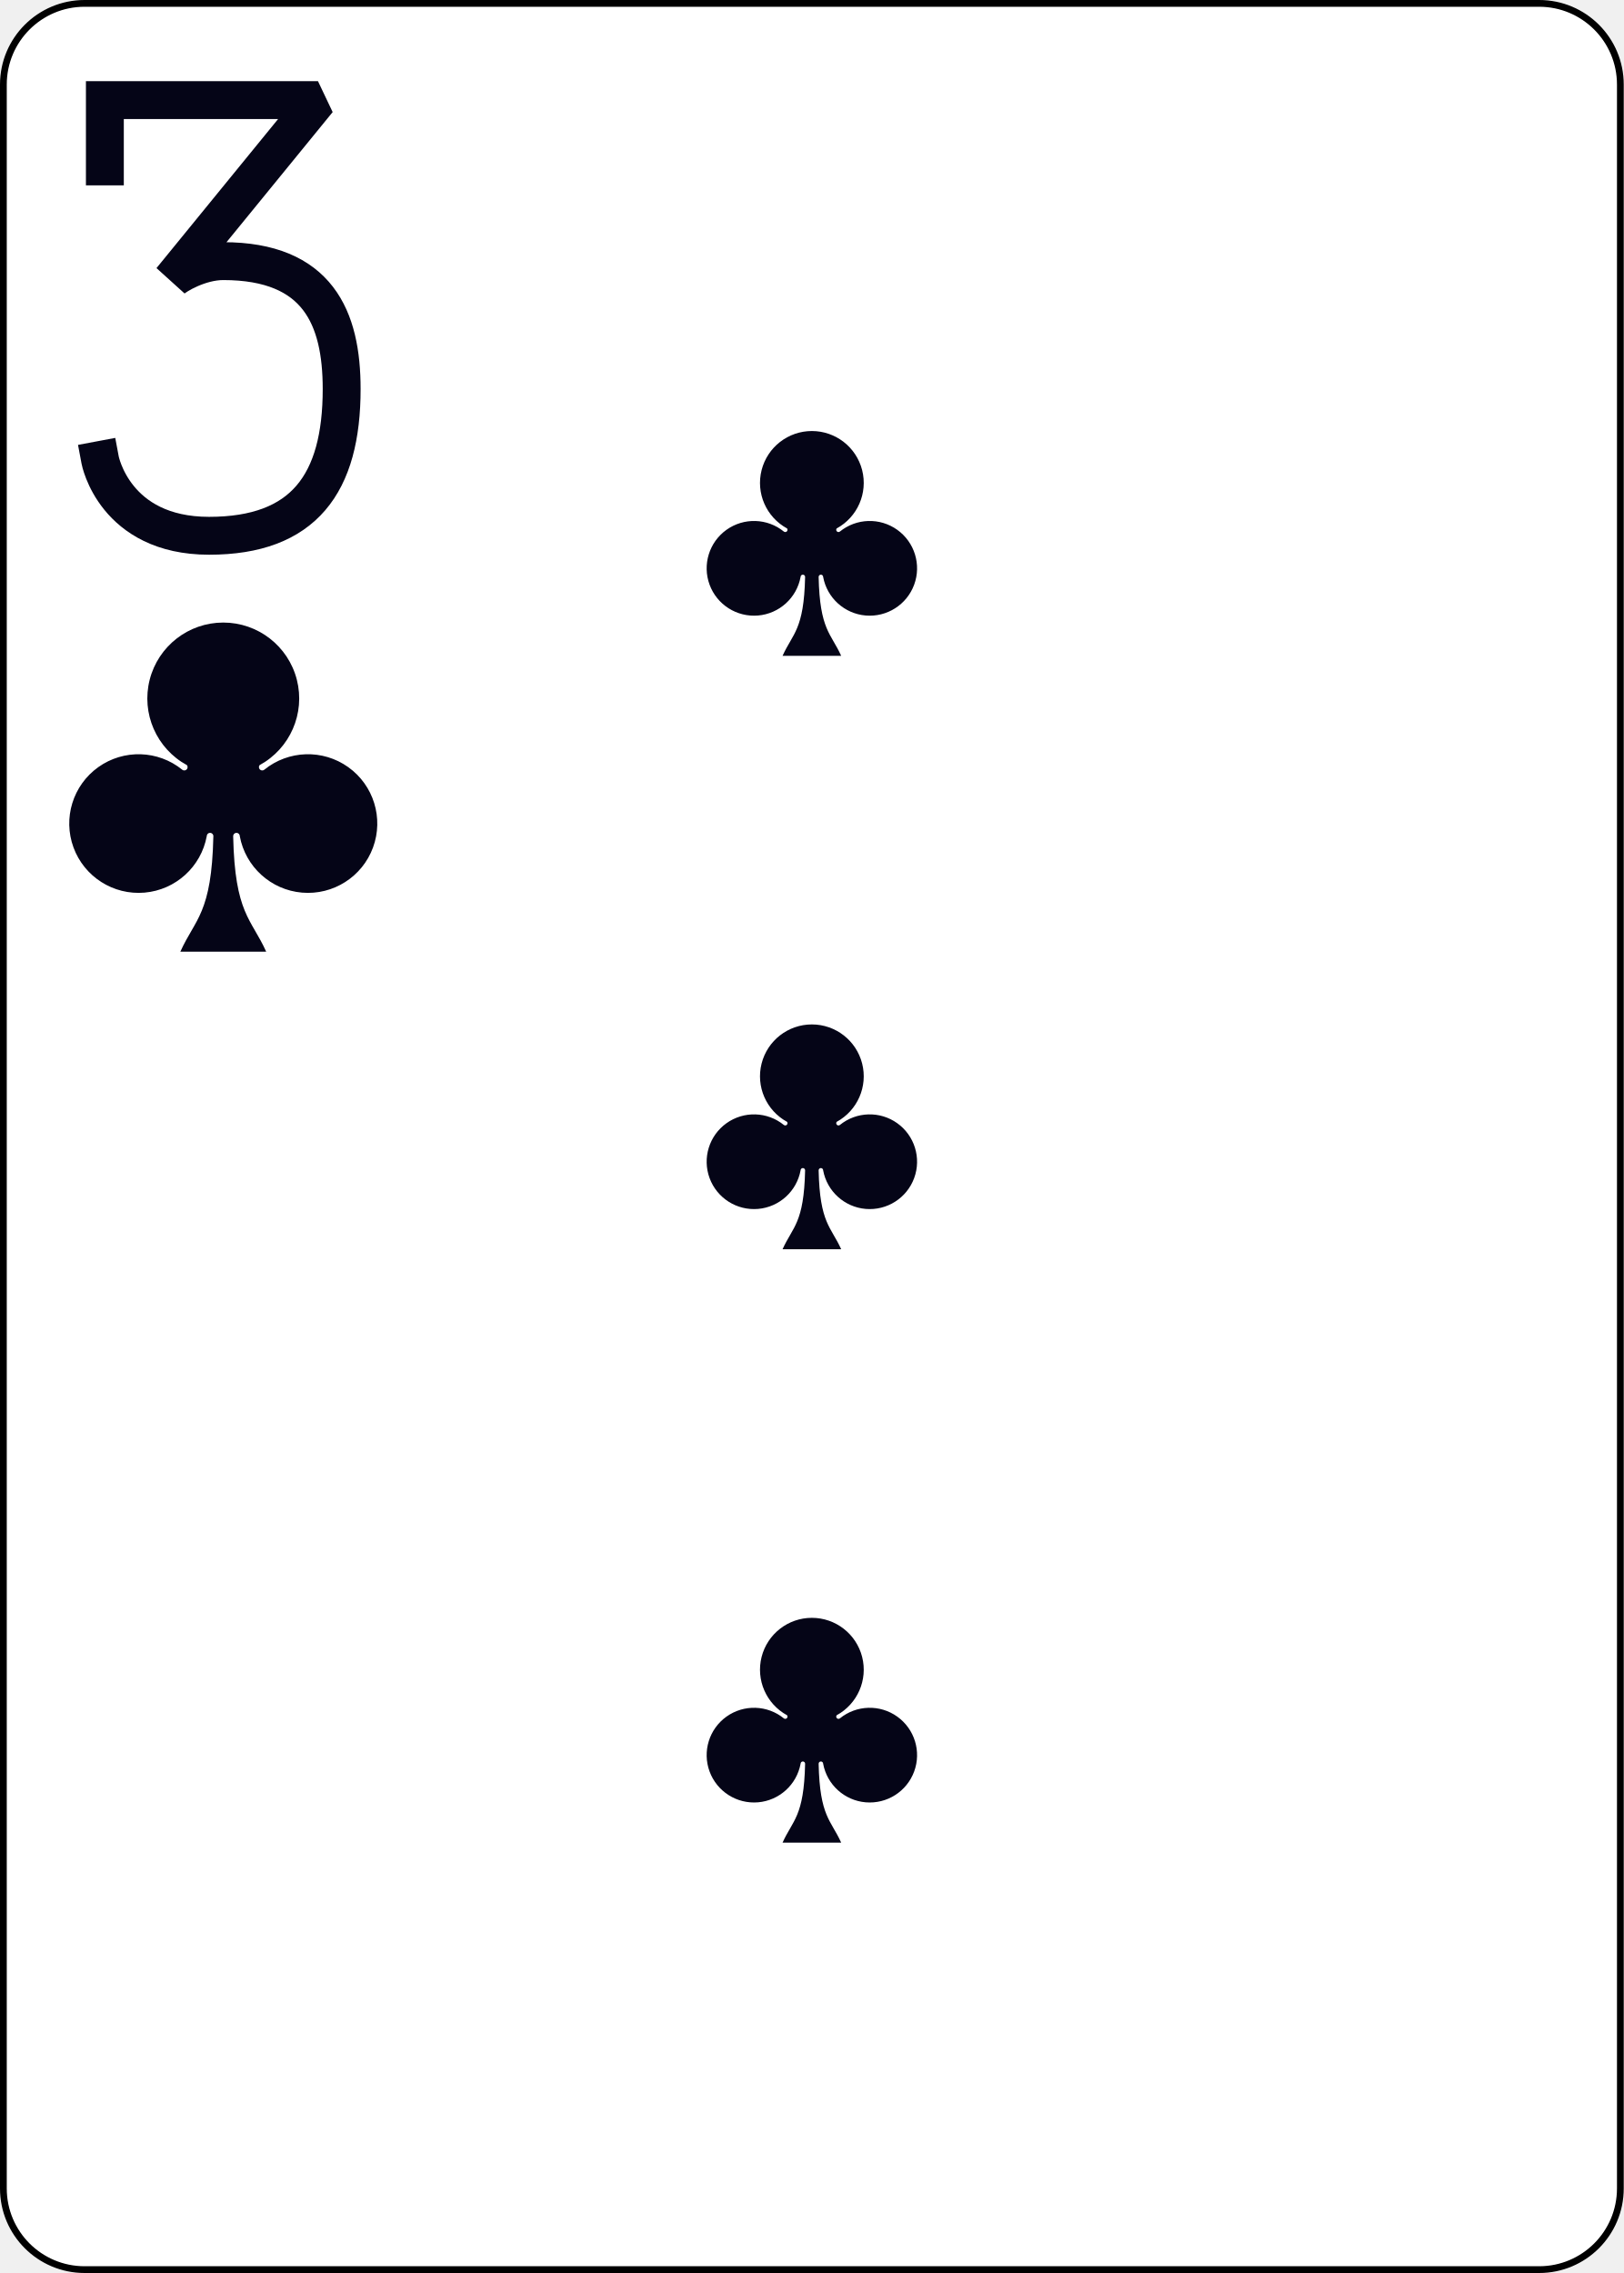
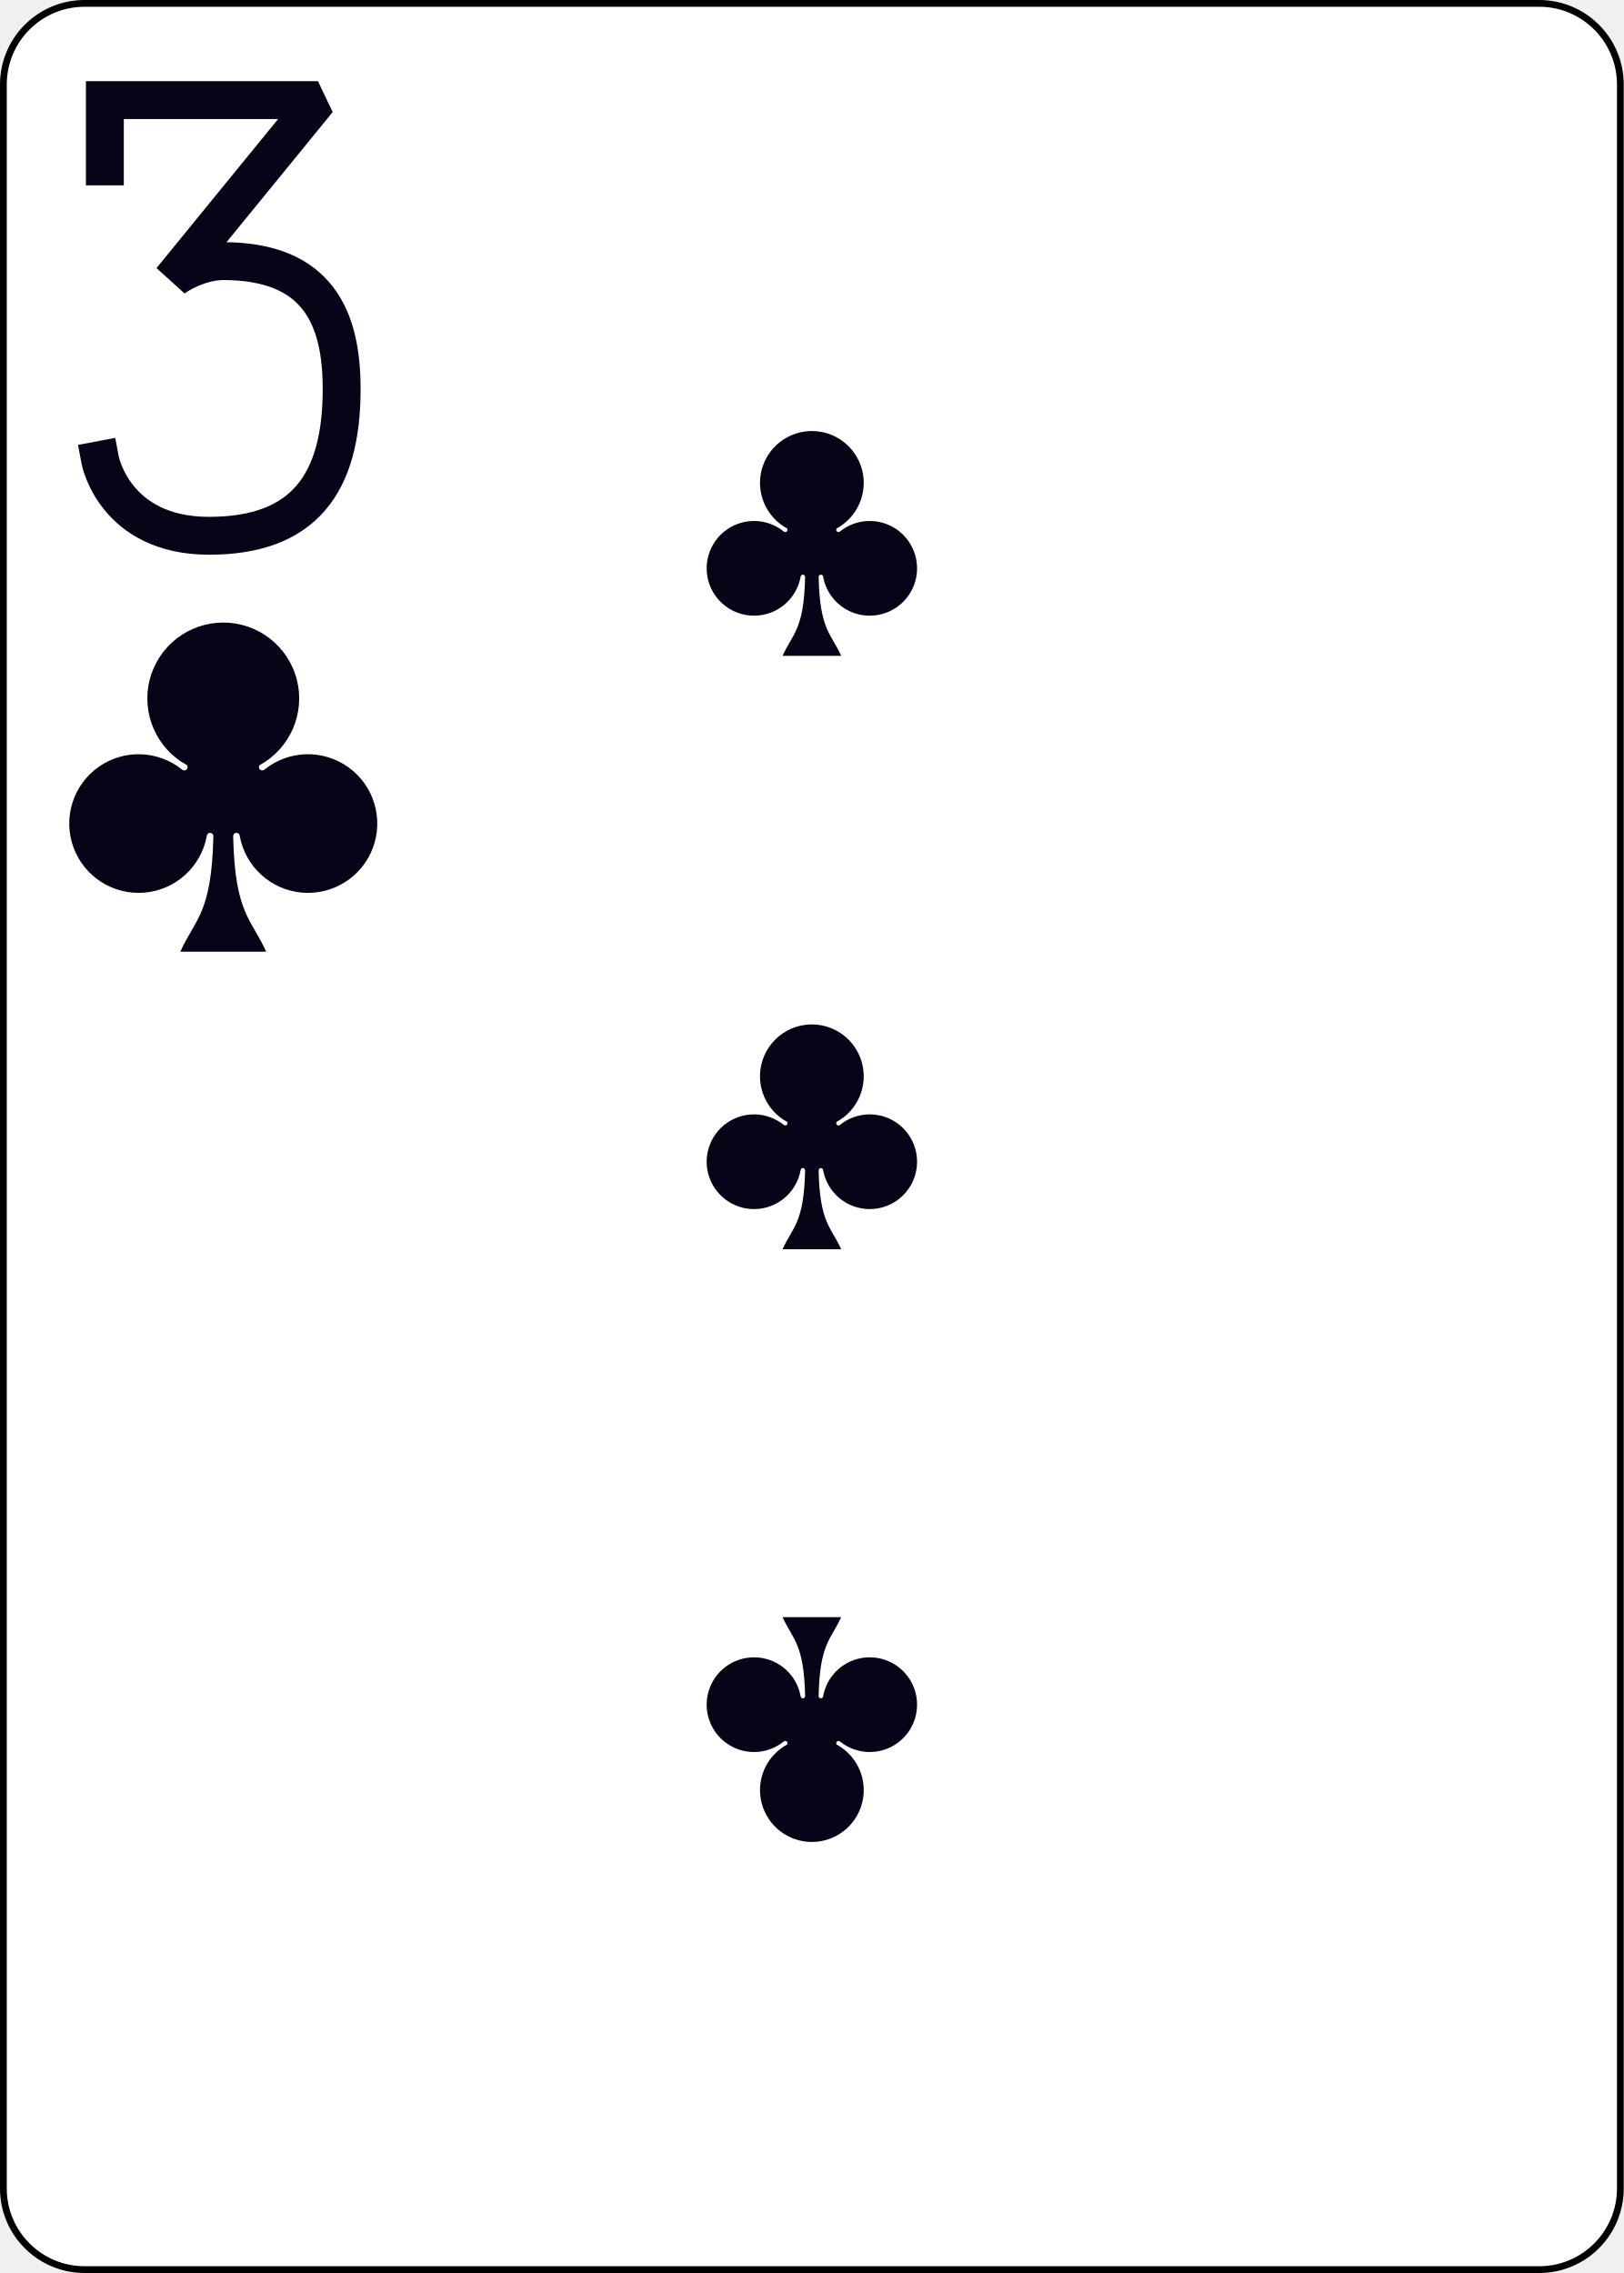
<svg xmlns="http://www.w3.org/2000/svg" xmlns:xlink="http://www.w3.org/1999/xlink" class="card" face="3C" height="3.5in" preserveAspectRatio="none" viewBox="-120 -168 240 336" width="2.5in">
  <symbol id="SC3" viewBox="-600 -600 1200 1200" preserveAspectRatio="xMinYMid">
    <path d="M30 150C35 385 85 400 130 500L-130 500C-85 400 -35 385 -30 150A10 10 0 0 0 -50 150A210 210 0 1 1 -124 -51A10 10 0 0 0 -110 -65A230 230 0 1 1 110 -65A10 10 0 0 0 124 -51A210 210 0 1 1 50 150A10 10 0 0 0 30 150Z" fill="#050517" />
  </symbol>
  <symbol id="VC3" viewBox="-500 -500 1000 1000" preserveAspectRatio="xMinYMid">
    <path d="M-250 -320L-250 -460L200 -460L-110 -80C-100 -90 -50 -120 0 -120C200 -120 250 0 250 150C250 350 170 460 -30 460C-230 460 -260 300 -260 300" stroke="#050517" stroke-width="80" stroke-linecap="square" stroke-miterlimit="1.5" fill="none" />
  </symbol>
  <rect width="239" height="335" x="-119.5" y="-167.5" rx="12" ry="12" fill="white" stroke="black" />
  <use xlink:href="#VC3" height="70" x="-122" y="-156" />
  <use xlink:href="#SC3" height="58.558" x="-116.279" y="-81" />
  <use xlink:href="#SC3" height="40" x="-20" y="-107.718" />
  <use xlink:href="#SC3" height="40" x="-20" y="-20" />
-   <use xlink:href="#SC3" height="40" x="-20" y="67.718" />
+   <g transform="rotate(180)">
+     <use xlink:href="#SC3" height="40" x="-20" y="-107.718" />
+   </g>
</svg>
